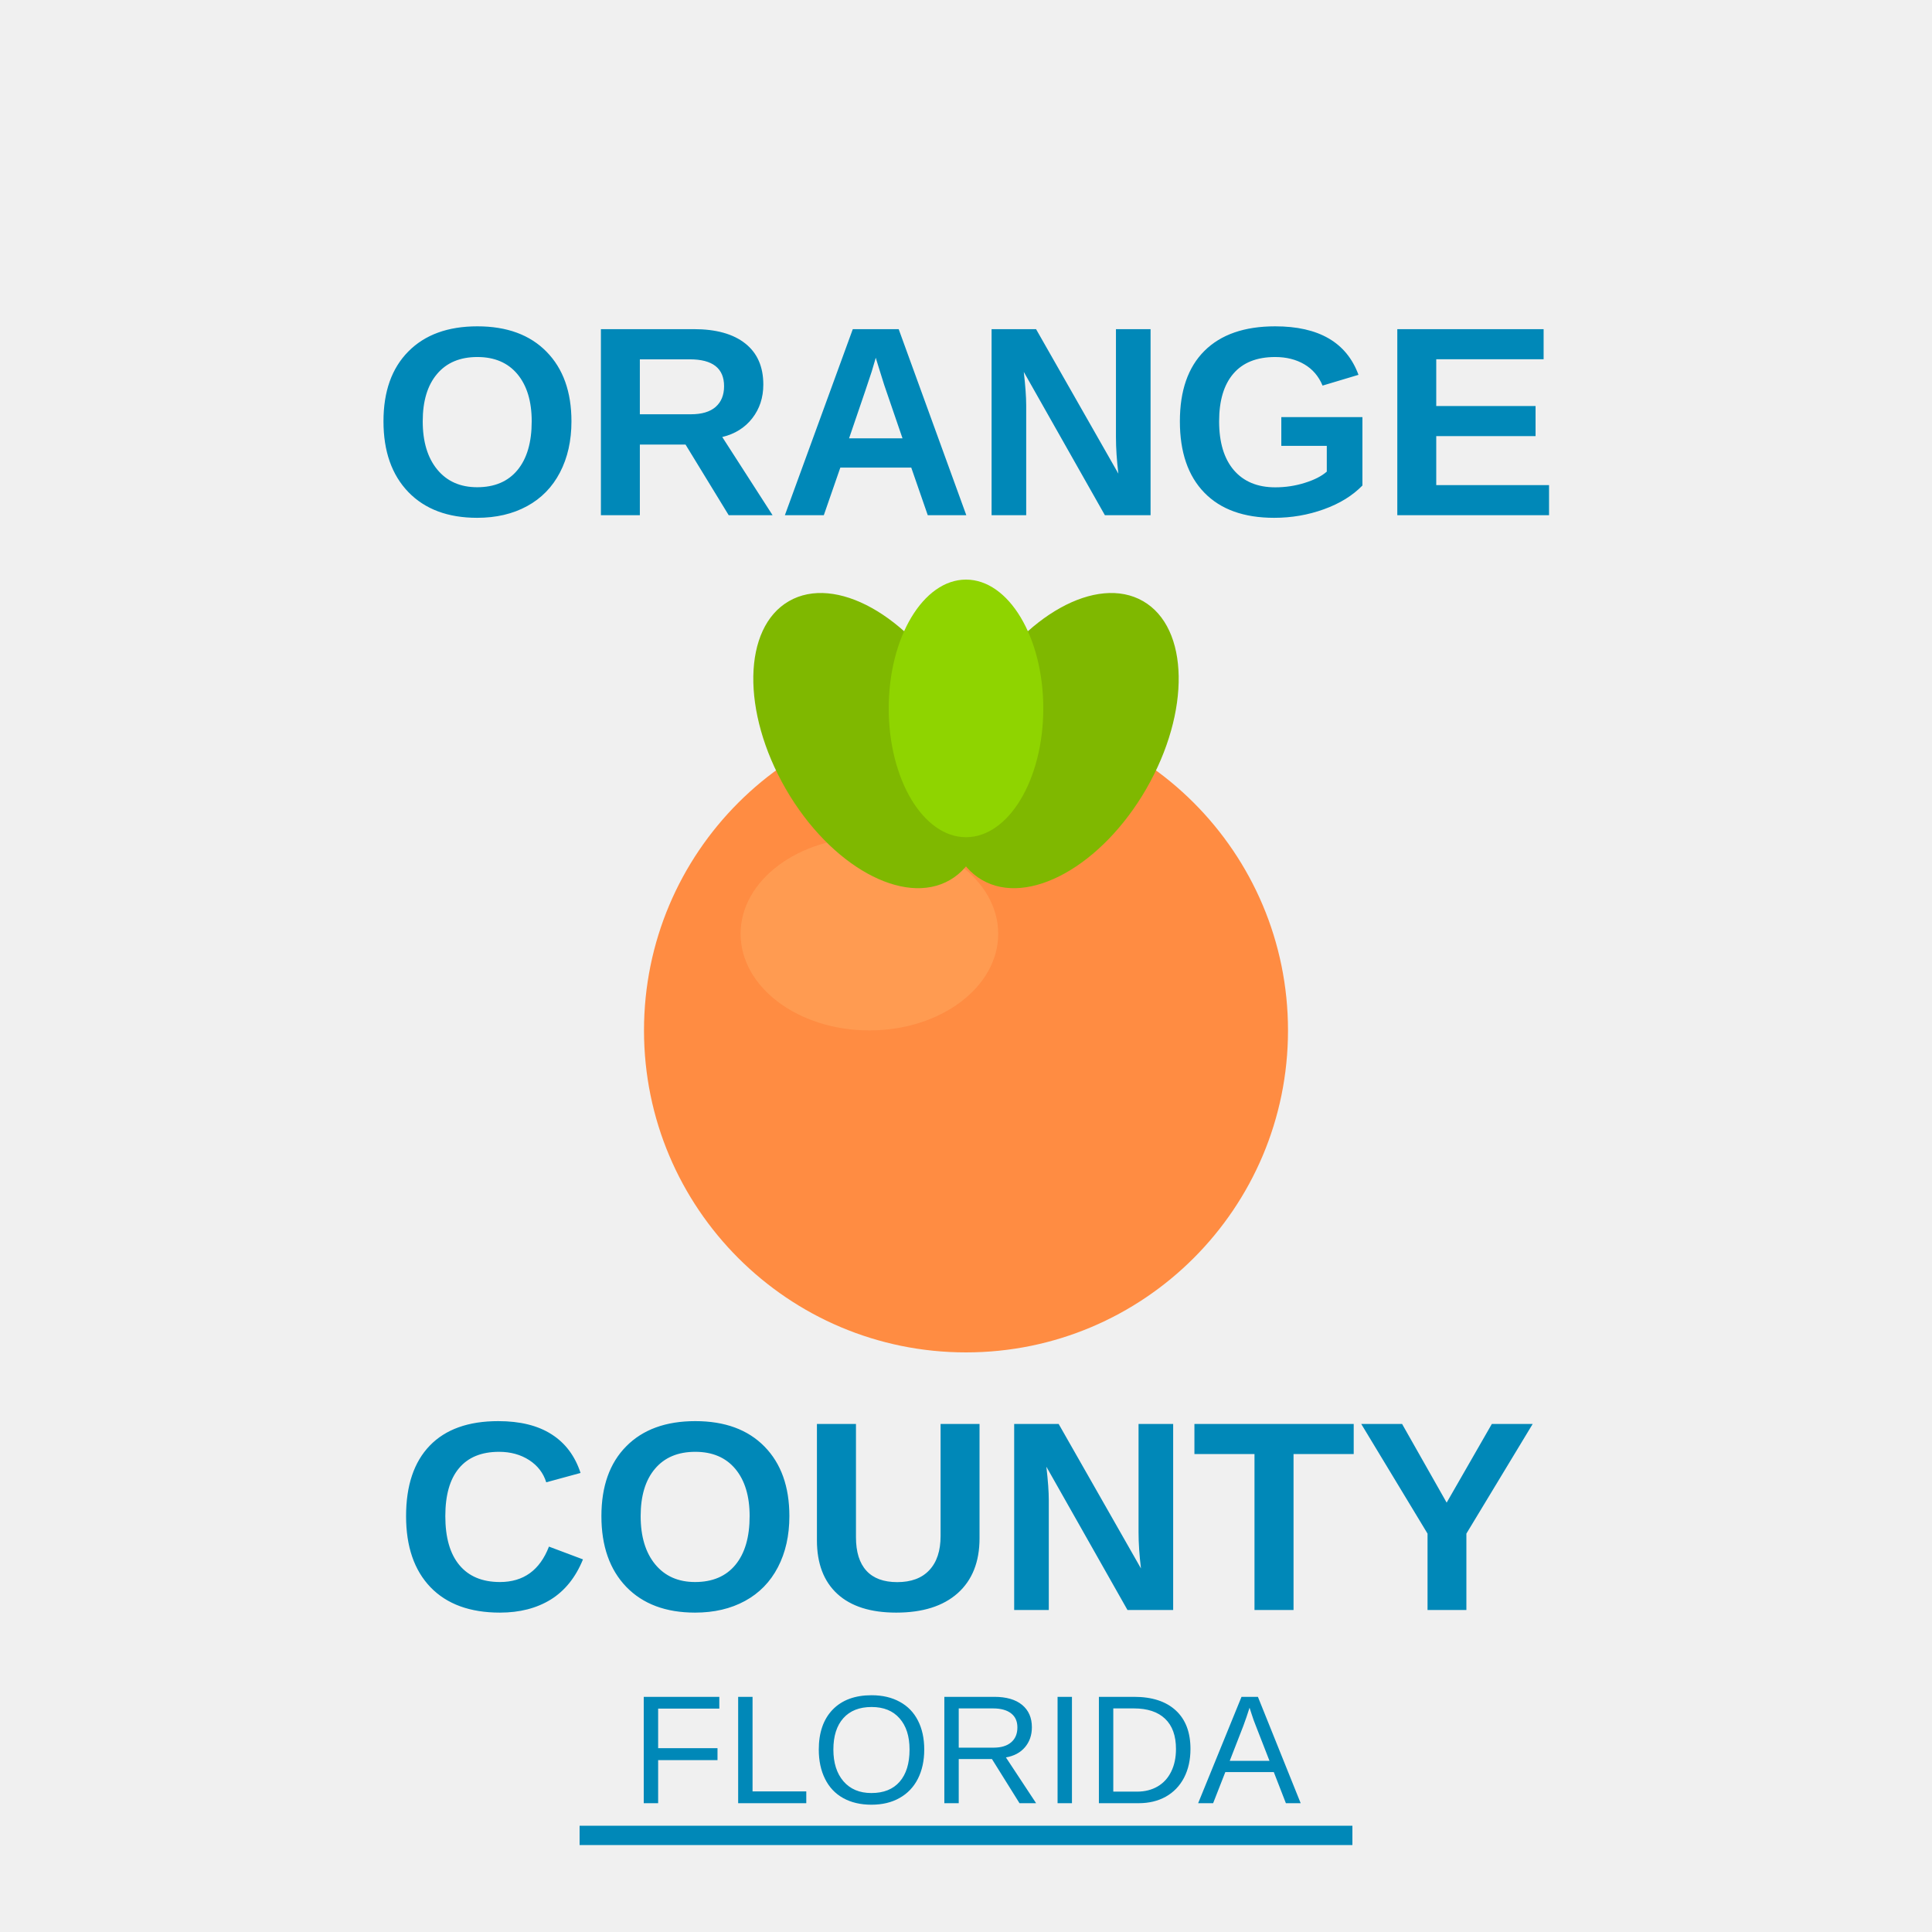
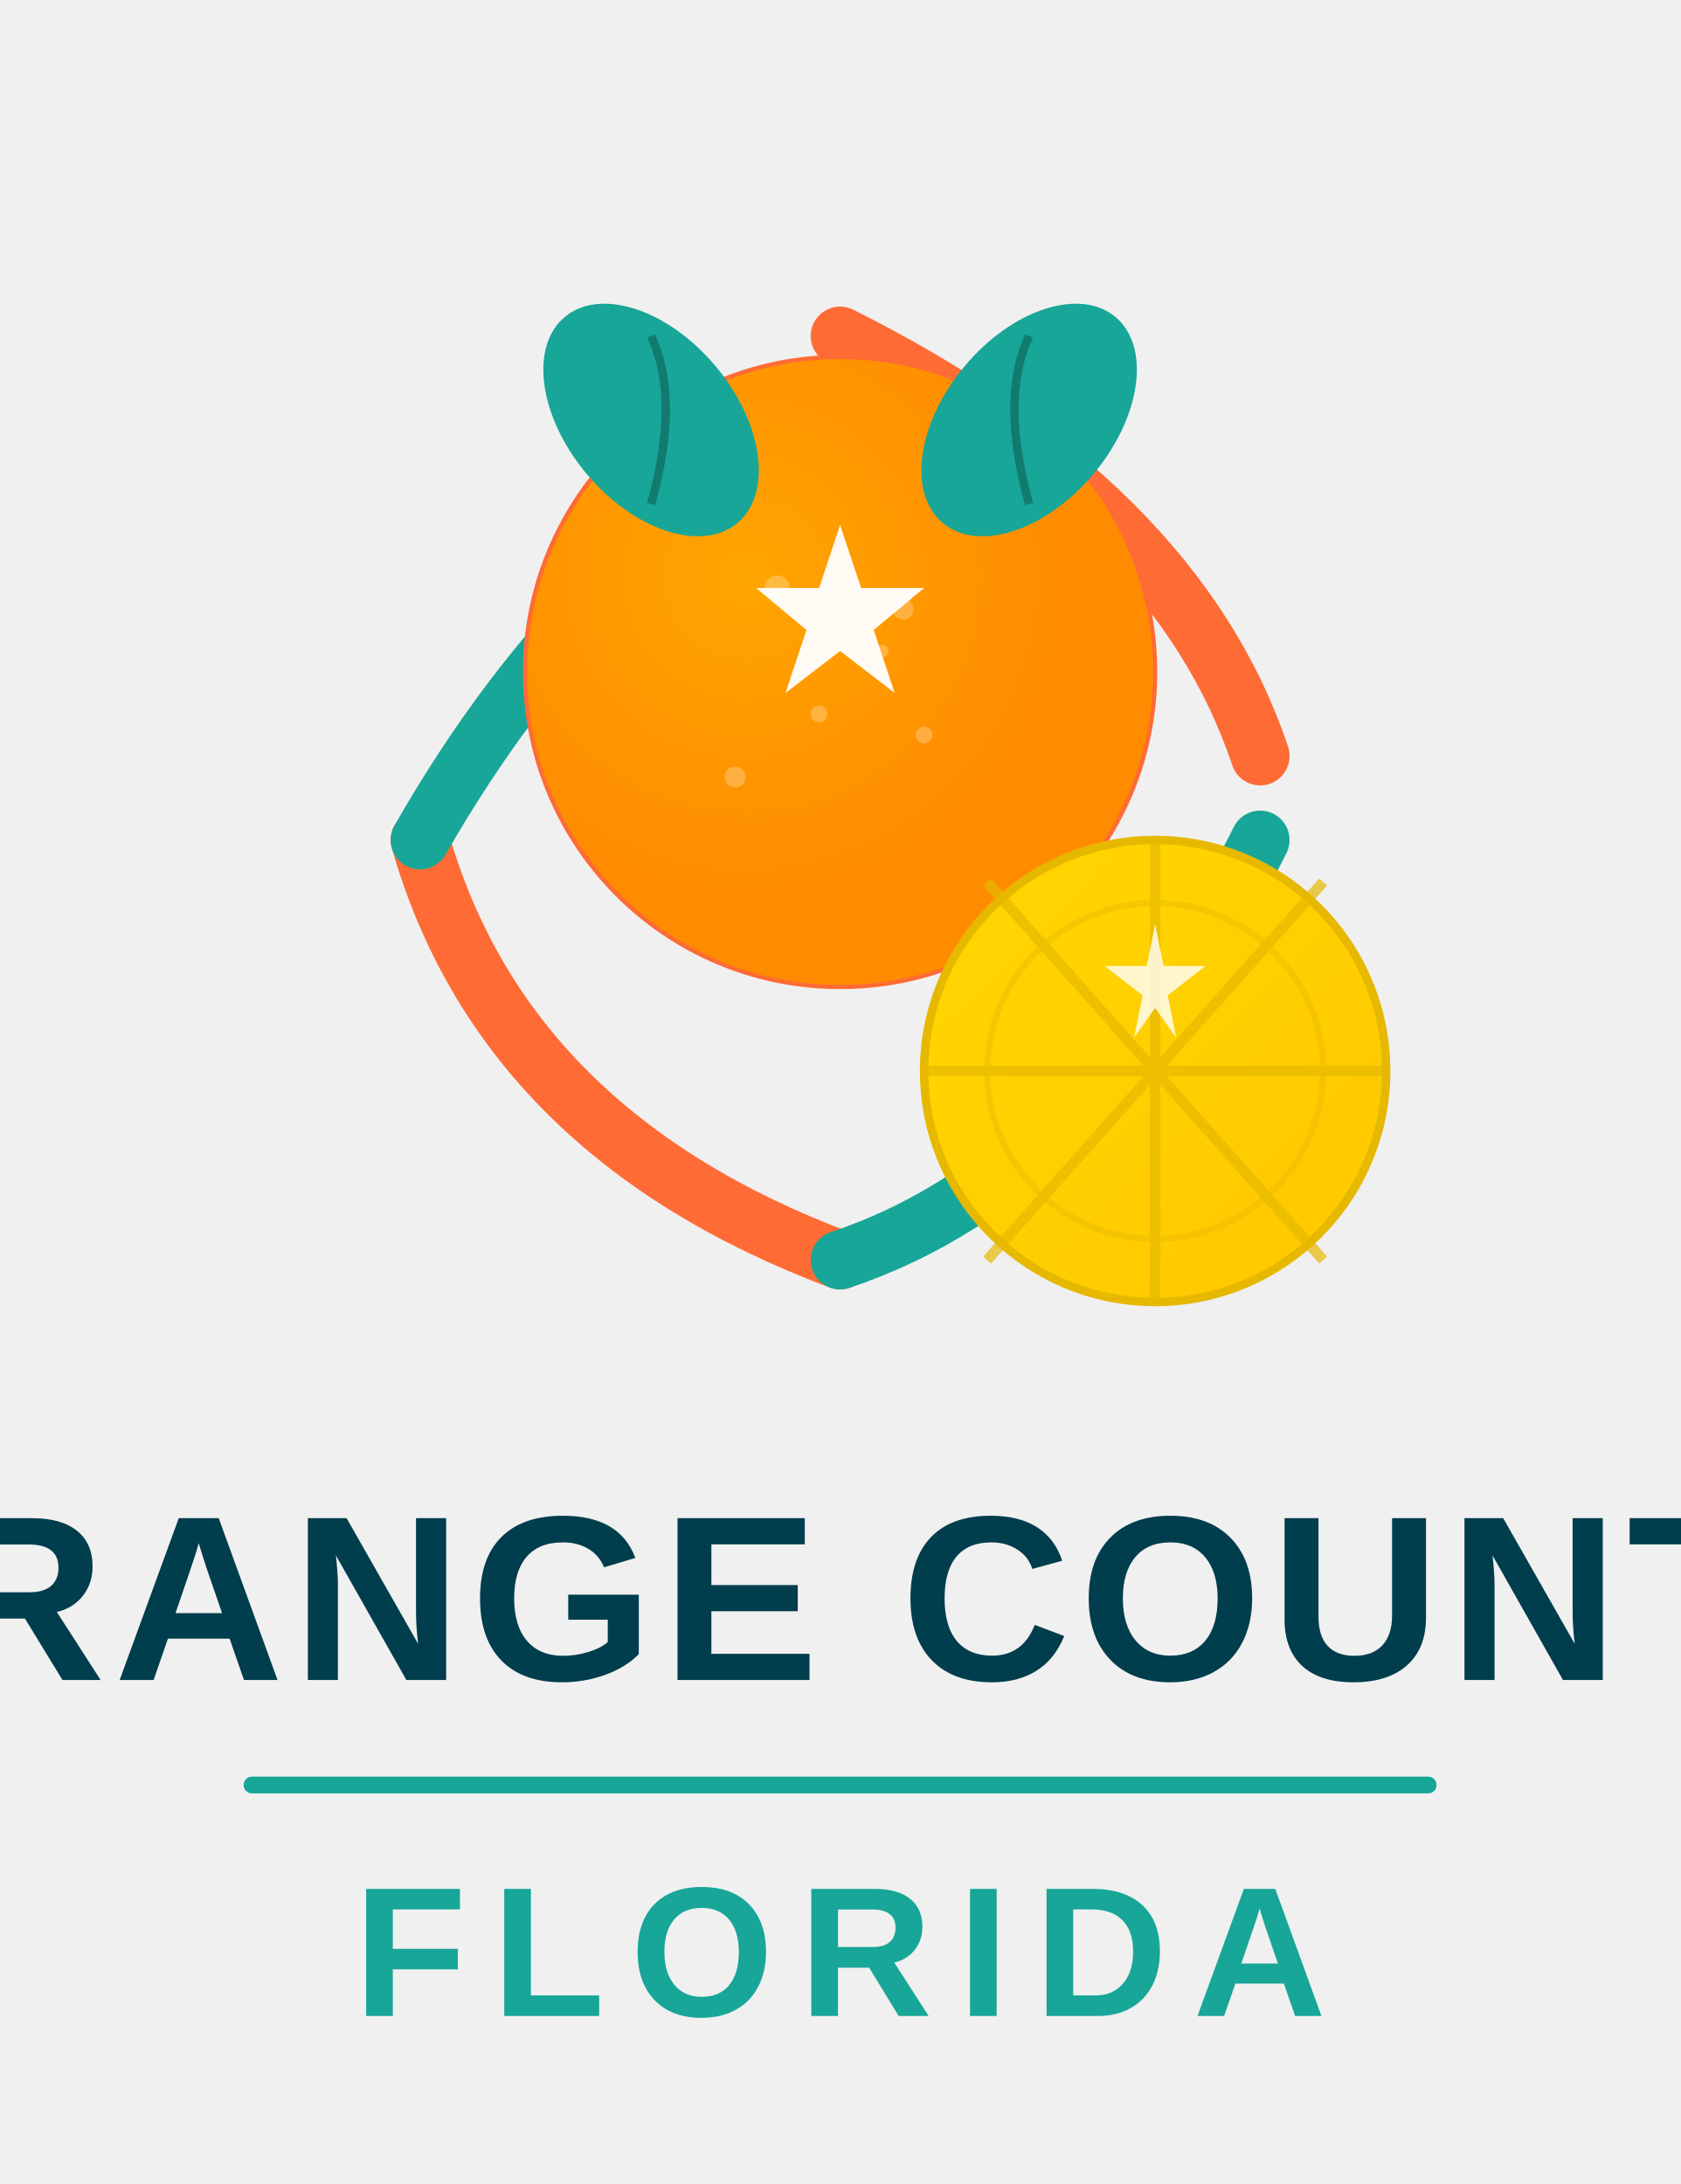
- <svg xmlns="http://www.w3.org/2000/svg" width="300" height="300">
-   <rect width="300" height="300" fill="transparent" />
-   <text x="150" y="80" font-family="Arial, sans-serif" font-size="42" font-weight="bold" fill="#0088B8" text-anchor="middle">ORANGE</text>
-   <circle cx="150" cy="160" r="50" fill="#FF8C42" />
-   <ellipse cx="135" cy="145" rx="20" ry="15" fill="#FFA55C" opacity="0.6" />
-   <ellipse cx="135" cy="115" rx="15" ry="25" fill="#7FB800" transform="rotate(-30 135 115)" />
-   <ellipse cx="165" cy="115" rx="15" ry="25" fill="#7FB800" transform="rotate(30 165 115)" />
-   <ellipse cx="150" cy="110" rx="12" ry="20" fill="#8FD400" transform="rotate(0 150 110)" />
-   <text x="150" y="250" font-family="Arial, sans-serif" font-size="42" font-weight="bold" fill="#0088B8" text-anchor="middle">COUNTY</text>
-   <text x="150" y="280" font-family="Arial, sans-serif" font-size="24" fill="#0088B8" text-anchor="middle">FLORIDA</text>
-   <line x1="90" y1="285" x2="210" y2="285" stroke="#0088B8" stroke-width="3" />
+ <svg xmlns="http://www.w3.org/2000/svg" viewBox="0 0 400 520">
+   <defs>
+     <radialGradient id="orangeGradient" cx="35%" cy="35%">
+       <stop offset="0%" style="stop-color:#FFA500;stop-opacity:1" />
+       <stop offset="100%" style="stop-color:#FF8C00;stop-opacity:1" />
+     </radialGradient>
+     <linearGradient id="lemonGradient" x1="0%" y1="0%" x2="100%" y2="100%">
+       <stop offset="0%" style="stop-color:#FFD700;stop-opacity:1" />
+       <stop offset="100%" style="stop-color:#FFC700;stop-opacity:1" />
+     </linearGradient>
+   </defs>
+   <g id="orbits">
+     <path d="M 200 80 Q 280 120 300 180" stroke="#FF6B35" stroke-width="14" fill="none" stroke-linecap="round" />
+     <path d="M 200 300 Q 120 270 100 200" stroke="#FF6B35" stroke-width="14" fill="none" stroke-linecap="round" />
+     <path d="M 100 200 Q 140 130 200 100" stroke="#17A697" stroke-width="14" fill="none" stroke-linecap="round" />
+     <path d="M 300 200 Q 260 280 200 300" stroke="#17A697" stroke-width="14" fill="none" stroke-linecap="round" />
+   </g>
+   <circle cx="200" cy="160" r="75" fill="url(#orangeGradient)" stroke="#FF6B35" stroke-width="1" />
+   <g opacity="0.25">
+     <circle cx="185" cy="140" r="3" fill="#FFFFFF" />
+     <circle cx="215" cy="145" r="2.5" fill="#FFFFFF" />
+     <circle cx="195" cy="170" r="2" fill="#FFFFFF" />
+     <circle cx="220" cy="175" r="2" fill="#FFFFFF" />
+     <circle cx="175" cy="185" r="2.5" fill="#FFFFFF" />
+     <circle cx="210" cy="155" r="1.5" fill="#FFFFFF" />
+   </g>
+   <path d="M 200 125 L 205 140 L 220 140 L 208 150 L 213 165 L 200 155 L 187 165 L 192 150 L 180 140 L 195 140 Z" fill="#FFFFFF" opacity="0.95" />
+   <circle cx="275" cy="255" r="55" fill="url(#lemonGradient)" stroke="#E6B800" stroke-width="2" />
+   <g stroke="#E6B800" stroke-width="2.5" fill="none" opacity="0.7">
+     <line x1="275" y1="200" x2="275" y2="310" />
+     <line x1="220" y1="255" x2="330" y2="255" />
+     <line x1="235" y1="210" x2="315" y2="300" />
+     <line x1="315" y1="210" x2="235" y2="300" />
+     <circle cx="275" cy="255" r="40" stroke="#E6B800" stroke-width="1.5" fill="none" opacity="0.6" />
+   </g>
+   <path d="M 275 220 L 277 230 L 287 230 L 278 237 L 280 247 L 275 240 L 270 247 L 272 237 L 263 230 L 273 230 Z" fill="#FFFFFF" opacity="0.8" />
+   <g id="leaves" fill="#17A697">
+     <ellipse cx="155" cy="100" rx="20" ry="32" fill="#17A697" transform="rotate(-40 155 100)" />
+     <path d="M 155 80 Q 162 95 155 120" stroke="#0D5F57" stroke-width="2" fill="none" opacity="0.6" />
+     <ellipse cx="245" cy="100" rx="20" ry="32" fill="#17A697" transform="rotate(40 245 100)" />
+     <path d="M 245 80 Q 238 95 245 120" stroke="#0D5F57" stroke-width="2" fill="none" opacity="0.6" />
+   </g>
+   <text x="200" y="400" font-family="Arial, sans-serif" font-size="56" font-weight="bold" text-anchor="middle" fill="#003D4D" letter-spacing="2">
+     ORANGE COUNTY
+   </text>
+   <line x1="60" y1="425" x2="340" y2="425" stroke="#17A697" stroke-width="4" stroke-linecap="round" />
+   <text x="200" y="480" font-family="Arial, sans-serif" font-size="44" font-weight="600" text-anchor="middle" fill="#17A697" letter-spacing="6">
+     FLORIDA
+   </text>
</svg>
